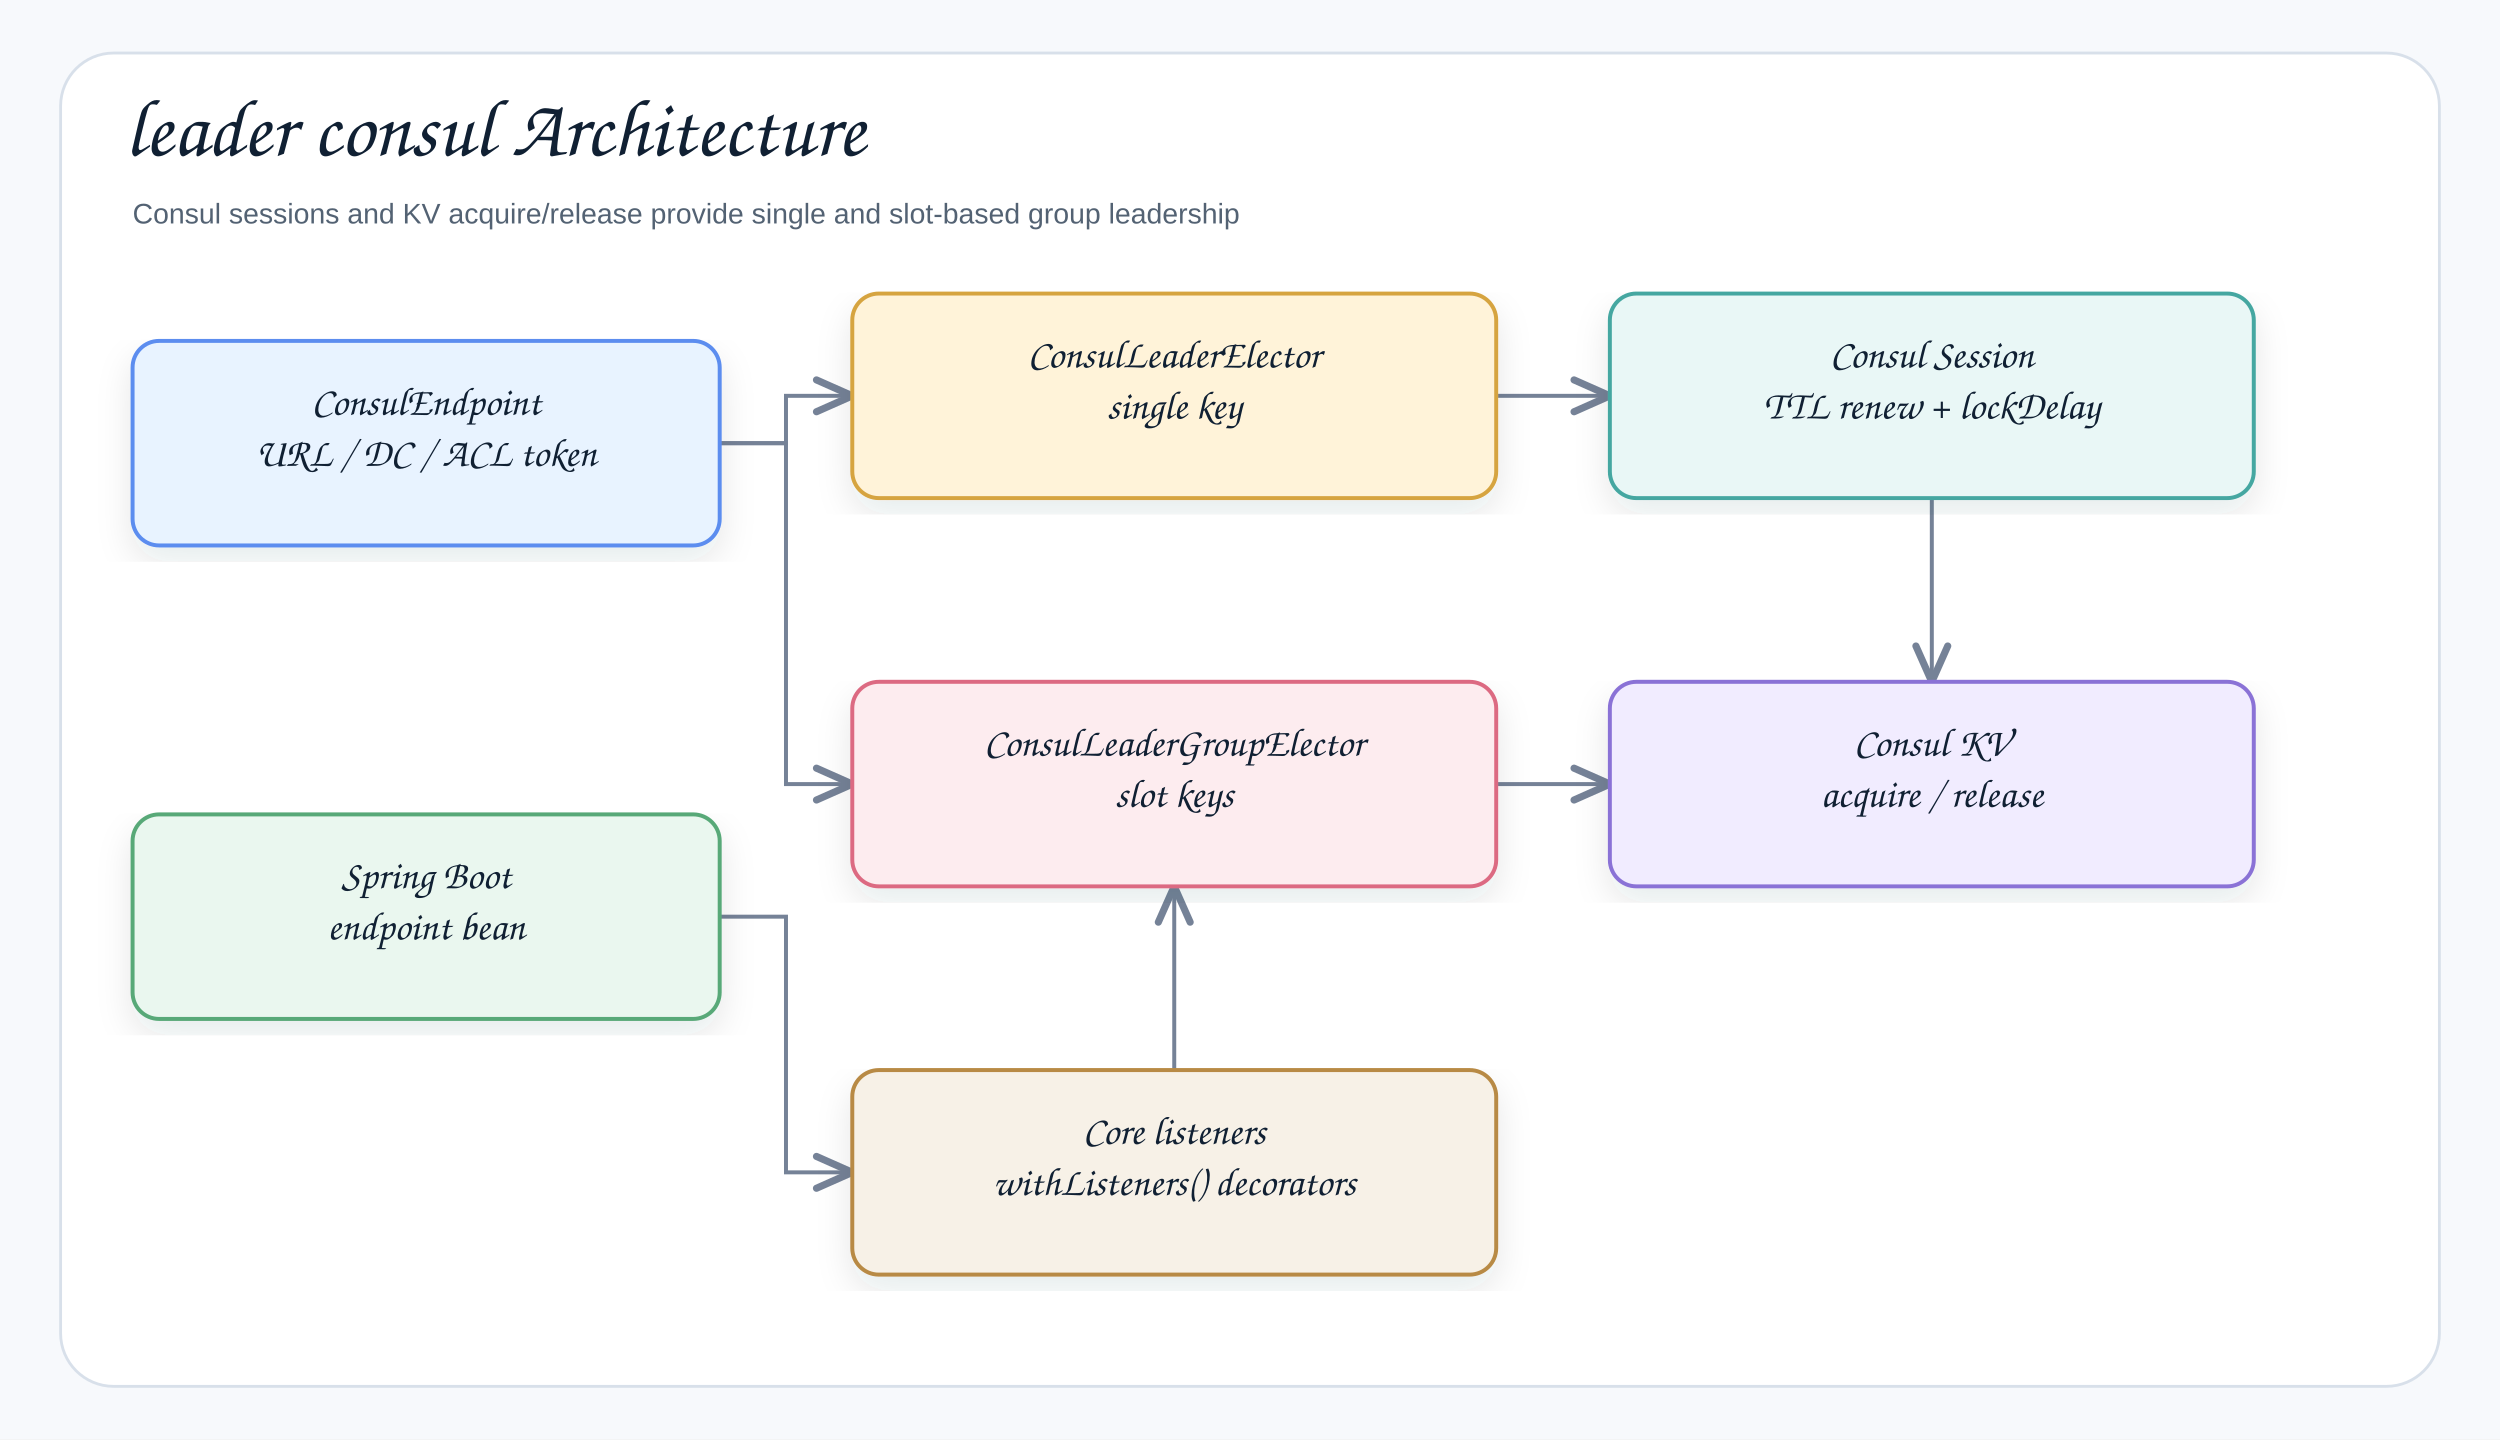
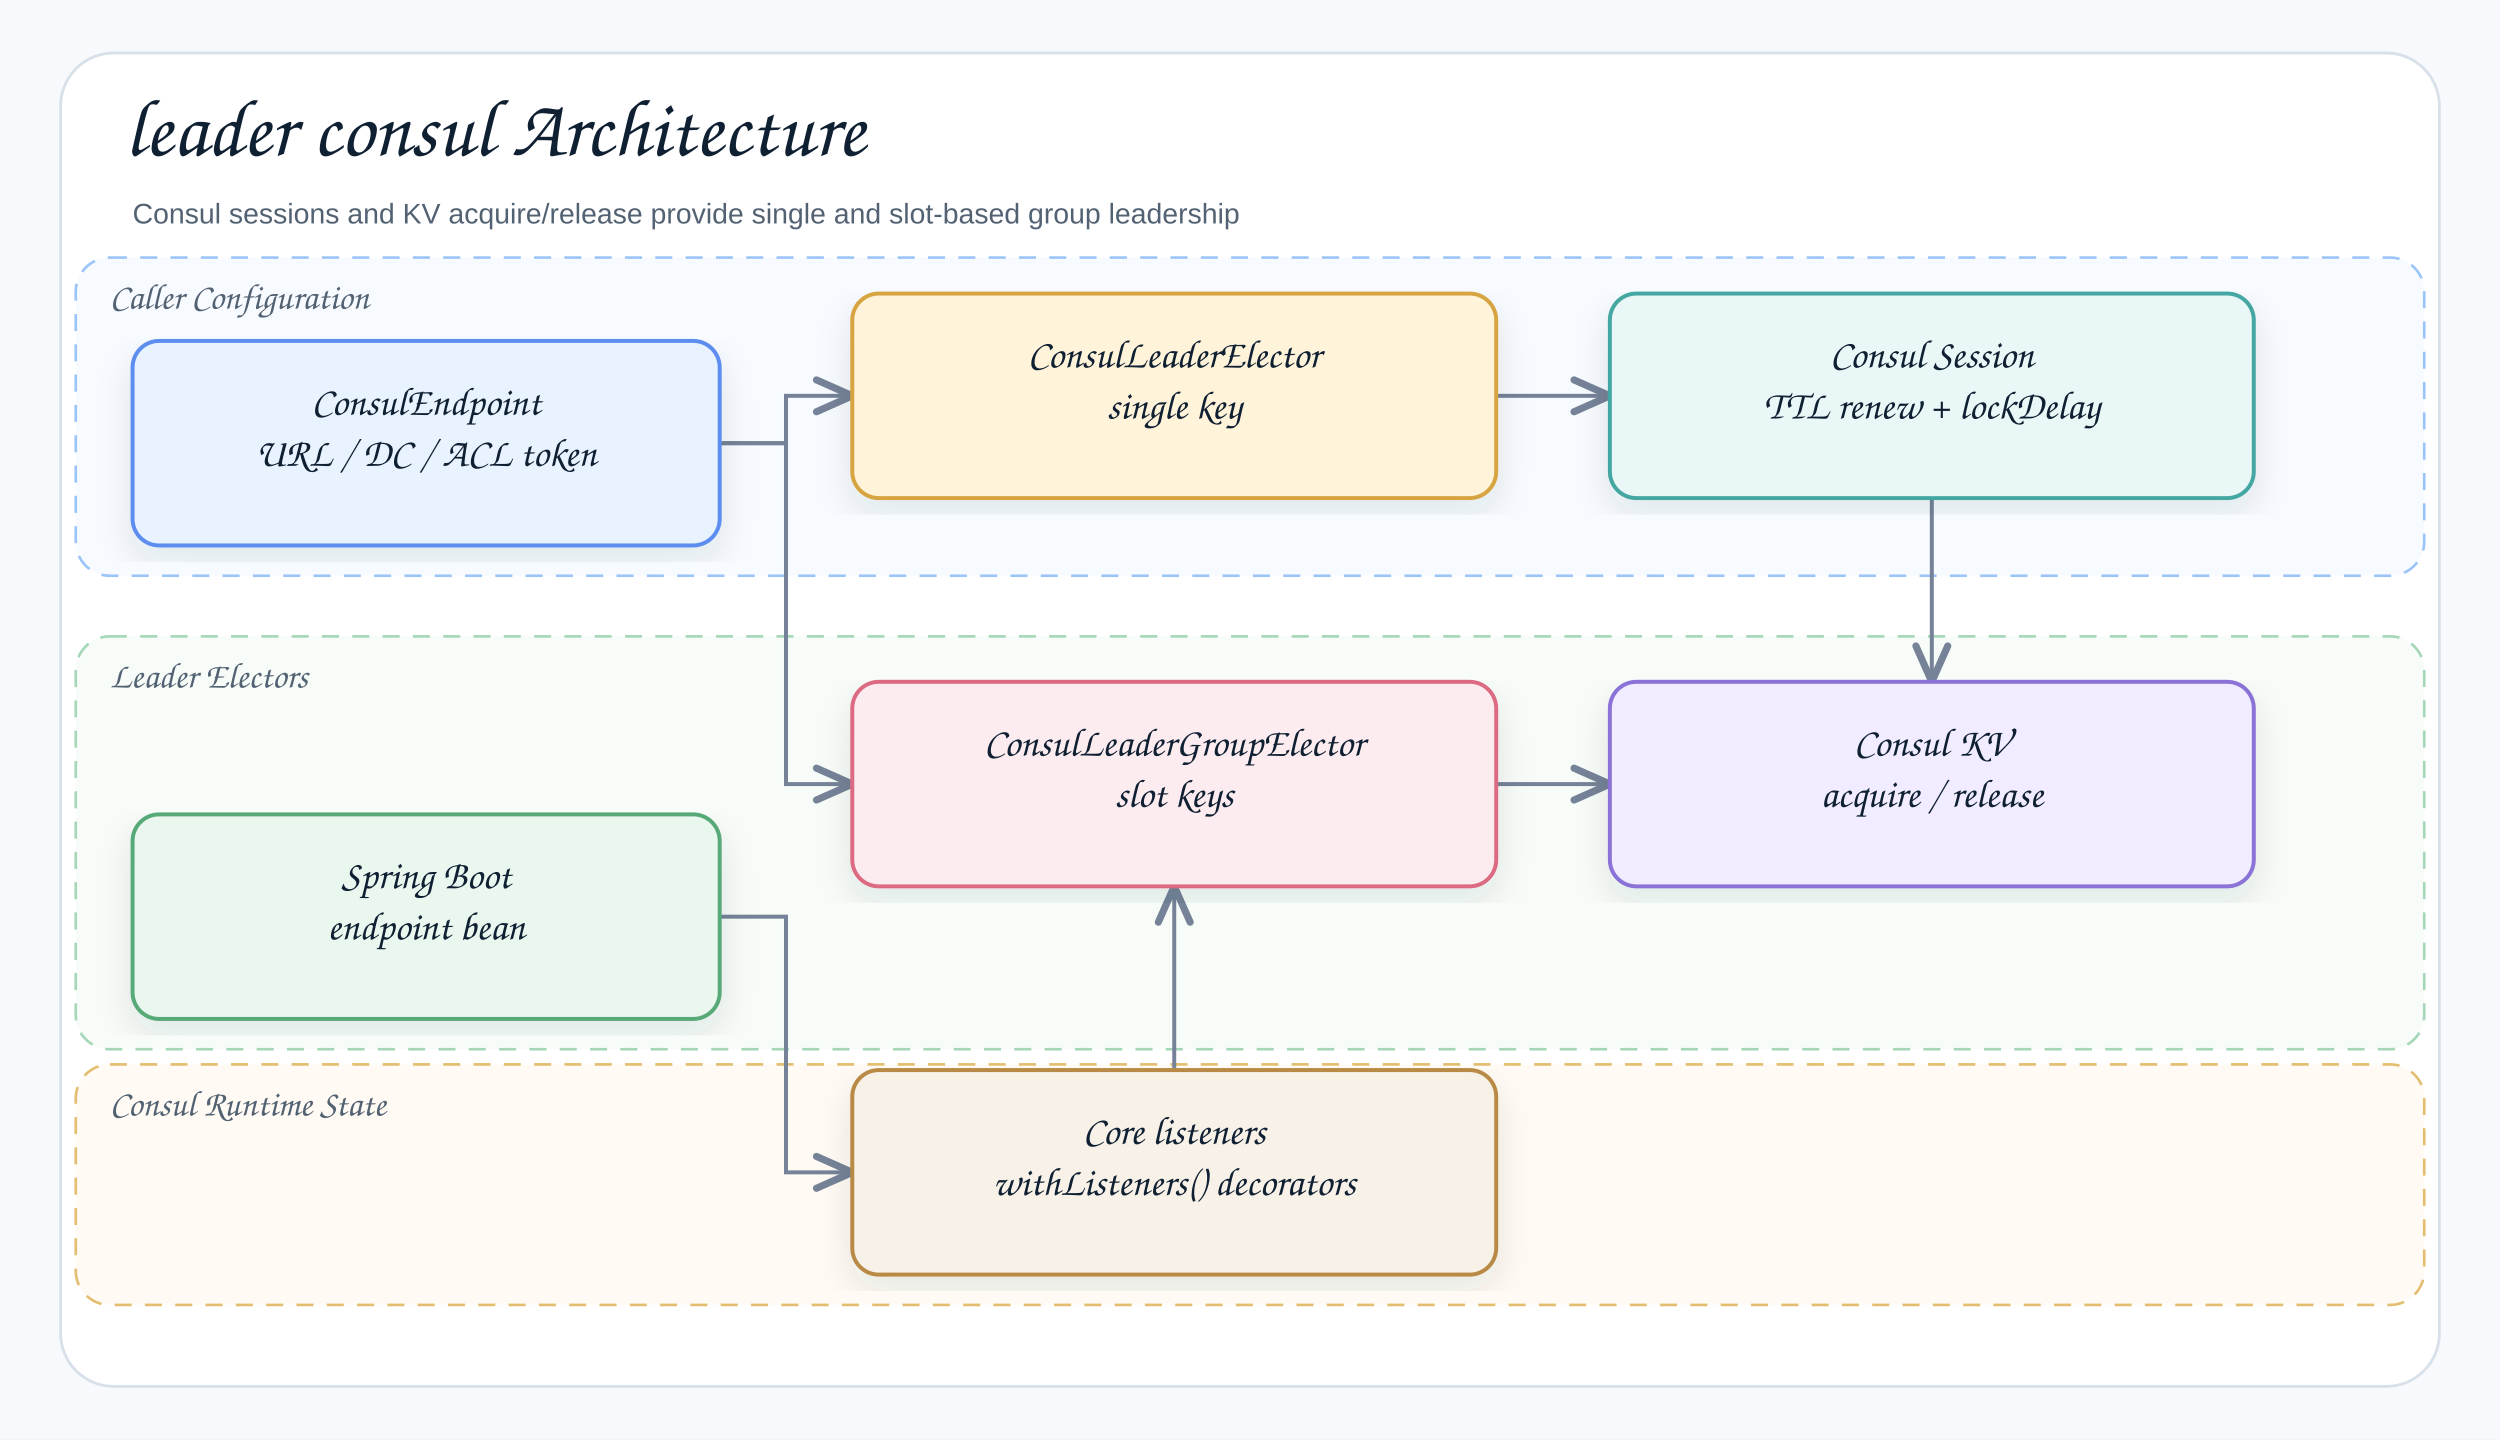
<svg xmlns="http://www.w3.org/2000/svg" width="1320" height="760" viewBox="0 0 1320 760" role="img" aria-label="leader consul Architecture">
  <defs>
    <filter id="shadow" x="-8%" y="-8%" width="116%" height="116%">
      <feDropShadow dx="0" dy="8" stdDeviation="9" flood-color="#1f2937" flood-opacity="0.10" />
    </filter>
    <marker id="openArrow" markerWidth="12" markerHeight="10" refX="10" refY="5" orient="auto" markerUnits="strokeWidth">
      <path d="M 1 1 L 10 5 L 1 9" fill="none" stroke="#758297" stroke-width="1.8" stroke-linecap="round" stroke-linejoin="round" />
    </marker>
    <style>
    .canvas{fill:#f7f9fc}.frame{fill:#fff;stroke:#d8e0ea;stroke-width:1.5}
    .title{font-family:"Architects Daughter","Comic Mono","Comic Sans MS","Comic Sans",cursive;font-size:43px;font-weight:400;fill:#102033}
    .subtitle{font-family:"Comic Mono","Comic Sans MS","Comic Sans","Comic Neue",Arial,sans-serif;font-size:15px;font-weight:400;fill:#536273}
    .smallLabel{font-family:"Architects Daughter","Comic Mono","Comic Sans MS","Comic Sans",cursive;font-size:21px;font-weight:400;fill:#102033}
    .mono{font-family:"Comic Mono","Comic Sans MS","Comic Sans","Comic Neue",Arial,sans-serif;font-size:12px;font-weight:400;fill:#102033}
    .card{stroke-width:2.1;filter:url(#shadow)}
    .line{stroke:#758297;stroke-width:2.1;fill:none;marker-end:url(#openArrow)}
+ 
+     .layerBand{fill-opacity:0.45;stroke-width:1.4;stroke-dasharray:9 7}
+     .layerLabel{font-family:"Architects Daughter","Comic Mono","Comic Sans MS","Comic Sans",cursive;font-size:19px;font-weight:400;fill:#536273}
  </style>
  </defs>
  <rect class="canvas" width="1320" height="760" />
  <rect class="frame" x="32" y="28" width="1256" height="704" rx="28" />
  <text class="title" x="66" y="82">leader consul Architecture</text>
  <text class="subtitle" x="70" y="118">Consul sessions and KV acquire/release provide single and slot-based group leadership</text>
+   <g id="layer-bands" aria-label="Layer bands">
+     <g data-layer="Caller Configuration">
+       <rect class="layerBand" x="40" y="136" width="1240" height="168" rx="18" fill="#EEF6FF" stroke="#9BC4F8" />
+       <text class="layerLabel" x="58" y="163">Caller Configuration</text>
+     </g>
+     <g data-layer="Leader Electors">
+       <rect class="layerBand" x="40" y="336" width="1240" height="218" rx="18" fill="#EEF8F1" stroke="#A5D6B7" />
+       <text class="layerLabel" x="58" y="363">Leader Electors</text>
+     </g>
+     <g data-layer="Consul Runtime State">
+       <rect class="layerBand" x="40" y="562" width="1240" height="127" rx="18" fill="#FFF7E8" stroke="#E3BE70" />
+       <text class="layerLabel" x="58" y="589">Consul Runtime State</text>
+     </g>
+   </g>
  <path class="line" d="M380 234 L415 234 L415 209 L450 209" />
  <path class="line" d="M380 234 L415 234 L415 414 L450 414" />
  <path class="line" d="M380 484 L415 484 L415 619 L450 619" />
  <path class="line" d="M790 209 L850 209" />
  <path class="line" d="M790 414 L850 414" />
  <path class="line" d="M1020 263 L1020 360" />
  <path class="line" d="M620 565 L620 468" />
  <g id="endpoint" transform="translate(70,180)">
    <rect class="card" x="0" y="0" width="310" height="108" rx="14" fill="#E8F3FF" stroke="#5B8DEF" />
    <text class="smallLabel" x="155" y="39" text-anchor="middle">ConsulEndpoint</text>
    <text class="smallLabel" x="155" y="66" text-anchor="middle">URL / DC / ACL token</text>
  </g>
  <g id="spring" transform="translate(70,430)">
    <rect class="card" x="0" y="0" width="310" height="108" rx="14" fill="#EAF7EF" stroke="#58A978" />
    <text class="smallLabel" x="155" y="39" text-anchor="middle">Spring Boot</text>
    <text class="smallLabel" x="155" y="66" text-anchor="middle">endpoint bean</text>
  </g>
  <g id="single" transform="translate(450,155)">
    <rect class="card" x="0" y="0" width="340" height="108" rx="14" fill="#FFF3D9" stroke="#D6A441" />
    <text class="smallLabel" x="170" y="39" text-anchor="middle">ConsulLeaderElector</text>
    <text class="smallLabel" x="170" y="66" text-anchor="middle">single key</text>
  </g>
  <g id="group" transform="translate(450,360)">
    <rect class="card" x="0" y="0" width="340" height="108" rx="14" fill="#FDECEF" stroke="#DC6B82" />
    <text class="smallLabel" x="170" y="39" text-anchor="middle">ConsulLeaderGroupElector</text>
    <text class="smallLabel" x="170" y="66" text-anchor="middle">slot keys</text>
  </g>
  <g id="session" transform="translate(850,155)">
    <rect class="card" x="0" y="0" width="340" height="108" rx="14" fill="#E9F7F6" stroke="#45A7A1" />
    <text class="smallLabel" x="170" y="39" text-anchor="middle">Consul Session</text>
    <text class="smallLabel" x="170" y="66" text-anchor="middle">TTL renew + lockDelay</text>
  </g>
  <g id="kv" transform="translate(850,360)">
    <rect class="card" x="0" y="0" width="340" height="108" rx="14" fill="#F1ECFF" stroke="#8A72D6" />
    <text class="smallLabel" x="170" y="39" text-anchor="middle">Consul KV</text>
    <text class="smallLabel" x="170" y="66" text-anchor="middle">acquire / release</text>
  </g>
  <g id="listeners" transform="translate(450,565)">
    <rect class="card" x="0" y="0" width="340" height="108" rx="14" fill="#F7F1E7" stroke="#B88A44" />
    <text class="smallLabel" x="170" y="39" text-anchor="middle">Core listeners</text>
    <text class="smallLabel" x="170" y="66" text-anchor="middle">withListeners() decorators</text>
  </g>
</svg>
